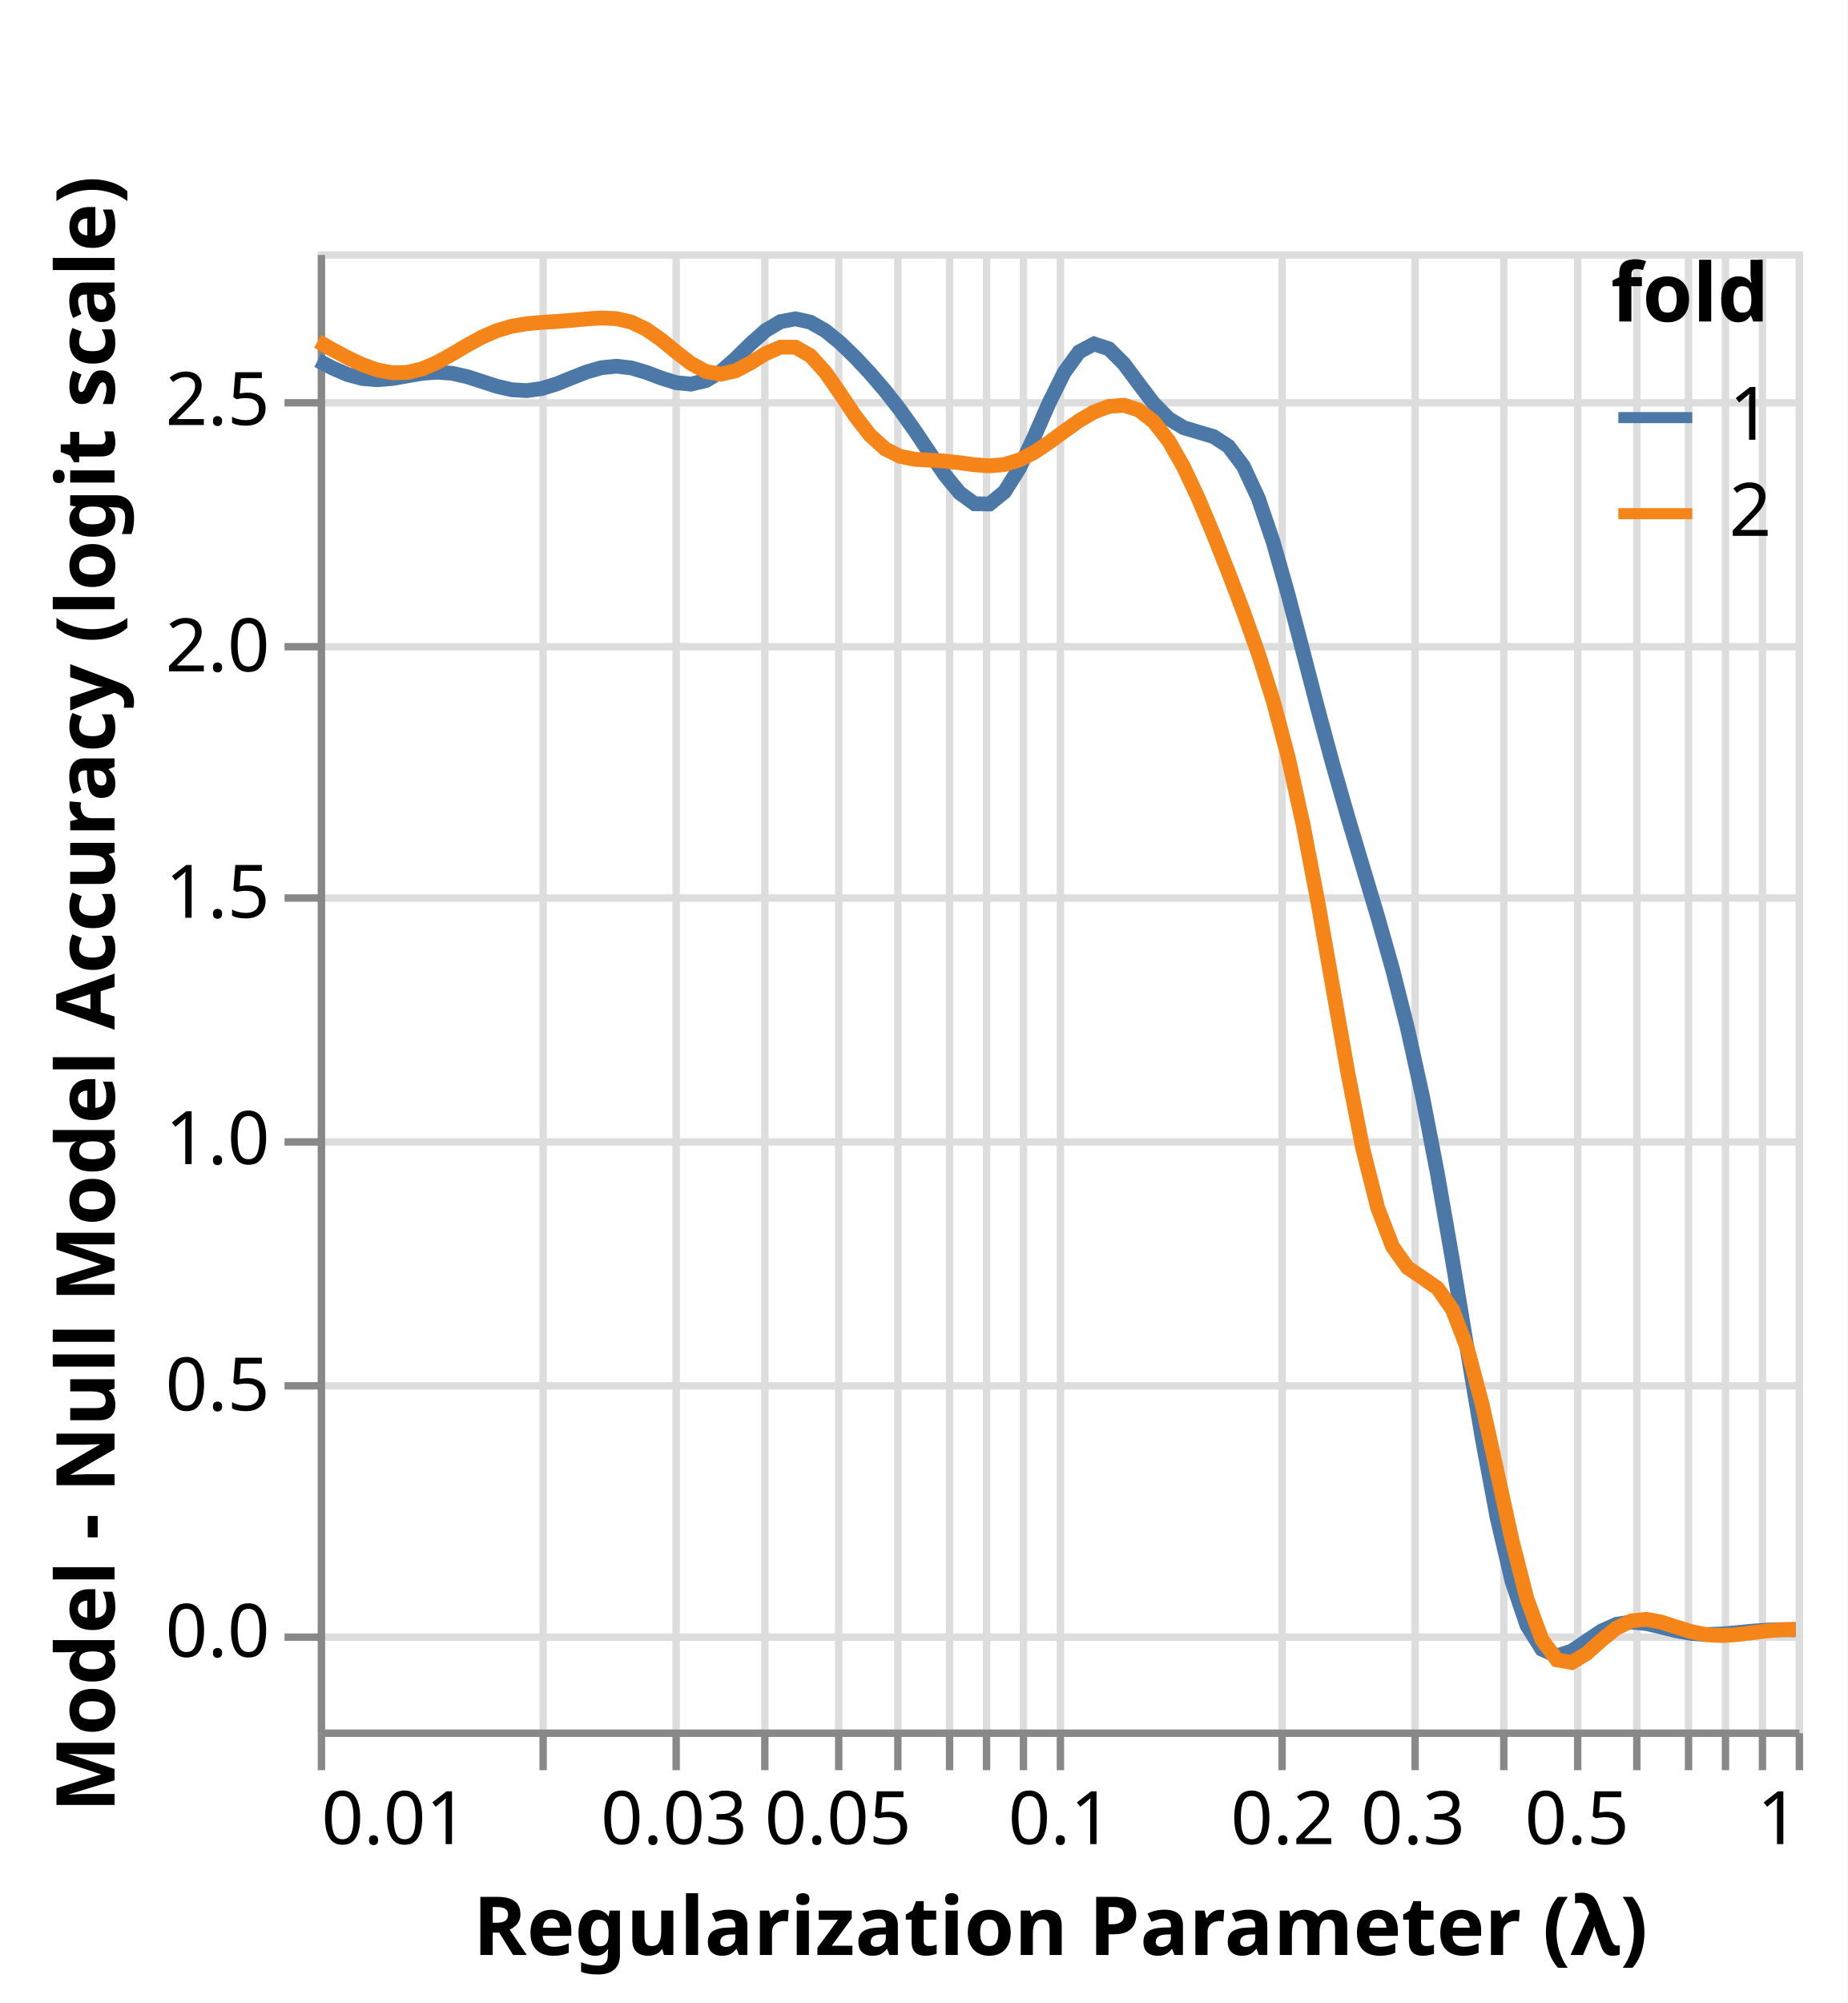
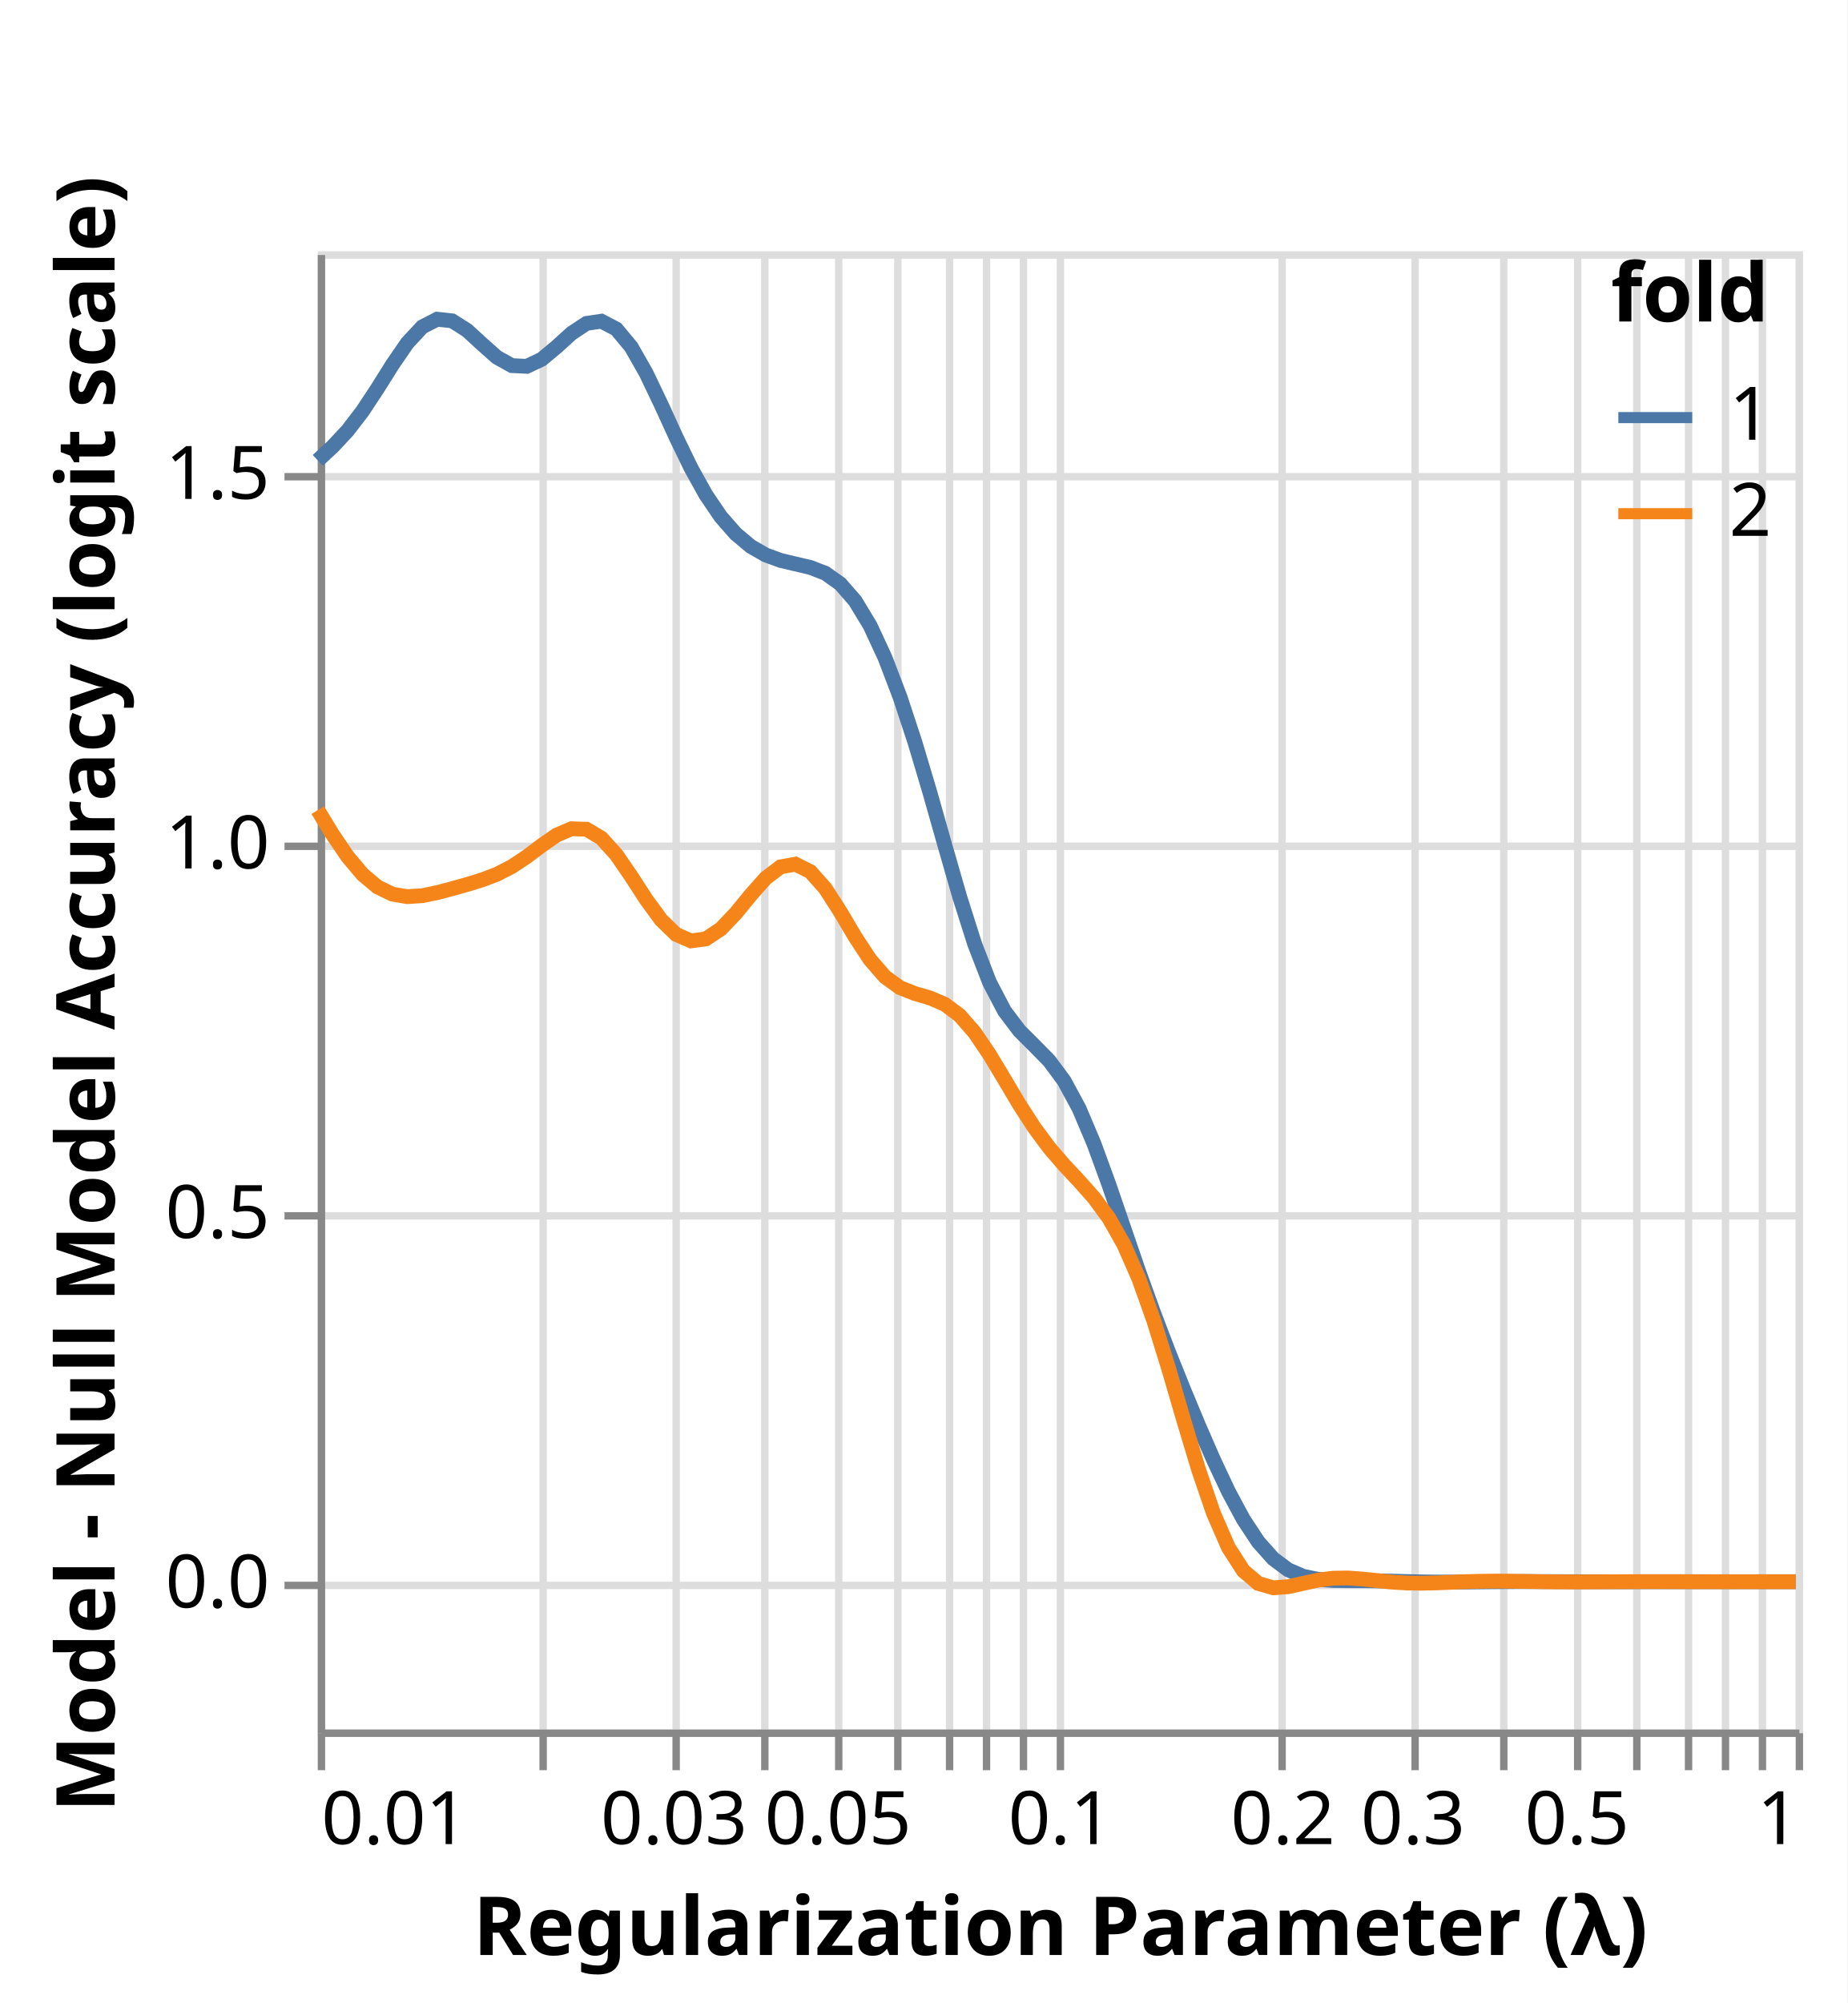
<svg xmlns="http://www.w3.org/2000/svg" class="marks" width="250" height="271" viewBox="0 0 250 271" version="1.1">
  <rect width="250" height="271" fill="white" />
  <g fill="none" stroke-miterlimit="10" transform="translate(43,34)">
    <g class="mark-group role-frame root" role="graphics-object" aria-roledescription="group mark container">
      <g transform="translate(0,0)">
        <path class="background" aria-hidden="true" d="M0.5,0.5h200v200h-200Z" stroke="#ddd" />
        <g>
          <g class="mark-group role-axis" aria-hidden="true">
            <g transform="translate(0.5,200.5)">
              <path class="background" aria-hidden="true" d="M0,0h0v0h0Z" pointer-events="none" />
              <g>
                <g class="mark-rule role-axis-grid" pointer-events="none">
                  <line transform="translate(0,-200)" x2="0" y2="200" stroke="#ddd" stroke-width="1" opacity="1" />
                  <line transform="translate(30,-200)" x2="0" y2="200" stroke="#ddd" stroke-width="1" opacity="1" />
                  <line transform="translate(48,-200)" x2="0" y2="200" stroke="#ddd" stroke-width="1" opacity="1" />
                  <line transform="translate(60,-200)" x2="0" y2="200" stroke="#ddd" stroke-width="1" opacity="1" />
                  <line transform="translate(70,-200)" x2="0" y2="200" stroke="#ddd" stroke-width="1" opacity="1" />
                  <line transform="translate(78,-200)" x2="0" y2="200" stroke="#ddd" stroke-width="1" opacity="1" />
                  <line transform="translate(85,-200)" x2="0" y2="200" stroke="#ddd" stroke-width="1" opacity="1" />
                  <line transform="translate(90,-200)" x2="0" y2="200" stroke="#ddd" stroke-width="1" opacity="1" />
                  <line transform="translate(95,-200)" x2="0" y2="200" stroke="#ddd" stroke-width="1" opacity="1" />
                  <line transform="translate(100,-200)" x2="0" y2="200" stroke="#ddd" stroke-width="1" opacity="1" />
                  <line transform="translate(130,-200)" x2="0" y2="200" stroke="#ddd" stroke-width="1" opacity="1" />
                  <line transform="translate(148,-200)" x2="0" y2="200" stroke="#ddd" stroke-width="1" opacity="1" />
                  <line transform="translate(160,-200)" x2="0" y2="200" stroke="#ddd" stroke-width="1" opacity="1" />
                  <line transform="translate(170,-200)" x2="0" y2="200" stroke="#ddd" stroke-width="1" opacity="1" />
                  <line transform="translate(178,-200)" x2="0" y2="200" stroke="#ddd" stroke-width="1" opacity="1" />
                  <line transform="translate(185,-200)" x2="0" y2="200" stroke="#ddd" stroke-width="1" opacity="1" />
                  <line transform="translate(190,-200)" x2="0" y2="200" stroke="#ddd" stroke-width="1" opacity="1" />
                  <line transform="translate(195,-200)" x2="0" y2="200" stroke="#ddd" stroke-width="1" opacity="1" />
                  <line transform="translate(200,-200)" x2="0" y2="200" stroke="#ddd" stroke-width="1" opacity="1" />
                </g>
              </g>
              <path class="foreground" aria-hidden="true" d="" pointer-events="none" display="none" />
            </g>
          </g>
          <g class="mark-group role-axis" aria-hidden="true">
            <g transform="translate(0.5,0.5)">
              <path class="background" aria-hidden="true" d="M0,0h0v0h0Z" pointer-events="none" />
              <g>
                <g class="mark-rule role-axis-grid" pointer-events="none">
-                   <line transform="translate(0,187)" x2="200" y2="0" stroke="#ddd" stroke-width="1" opacity="1" />
-                   <line transform="translate(0,153)" x2="200" y2="0" stroke="#ddd" stroke-width="1" opacity="1" />
-                   <line transform="translate(0,120)" x2="200" y2="0" stroke="#ddd" stroke-width="1" opacity="1" />
-                   <line transform="translate(0,87)" x2="200" y2="0" stroke="#ddd" stroke-width="1" opacity="1" />
-                   <line transform="translate(0,53)" x2="200" y2="0" stroke="#ddd" stroke-width="1" opacity="1" />
-                   <line transform="translate(0,20)" x2="200" y2="0" stroke="#ddd" stroke-width="1" opacity="1" />
+                   <line transform="translate(0,180)" x2="200" y2="0" stroke="#ddd" stroke-width="1" opacity="1" />
+                   <line transform="translate(0,130)" x2="200" y2="0" stroke="#ddd" stroke-width="1" opacity="1" />
+                   <line transform="translate(0,80)" x2="200" y2="0" stroke="#ddd" stroke-width="1" opacity="1" />
+                   <line transform="translate(0,30)" x2="200" y2="0" stroke="#ddd" stroke-width="1" opacity="1" />
                </g>
              </g>
              <path class="foreground" aria-hidden="true" d="" pointer-events="none" display="none" />
            </g>
          </g>
          <g class="mark-group role-axis" role="graphics-symbol" aria-roledescription="axis" aria-label="X-axis titled 'Regularization Parameter (λ)' for a log scale with values from 0.01 to 1">
            <g transform="translate(0.5,200.5)">
              <path class="background" aria-hidden="true" d="M0,0h0v0h0Z" pointer-events="none" />
              <g>
                <g class="mark-rule role-axis-tick" pointer-events="none">
                  <line transform="translate(0,0)" x2="0" y2="5" stroke="#888" stroke-width="1" opacity="1" />
                  <line transform="translate(30,0)" x2="0" y2="5" stroke="#888" stroke-width="1" opacity="1" />
                  <line transform="translate(48,0)" x2="0" y2="5" stroke="#888" stroke-width="1" opacity="1" />
                  <line transform="translate(60,0)" x2="0" y2="5" stroke="#888" stroke-width="1" opacity="1" />
                  <line transform="translate(70,0)" x2="0" y2="5" stroke="#888" stroke-width="1" opacity="1" />
                  <line transform="translate(78,0)" x2="0" y2="5" stroke="#888" stroke-width="1" opacity="1" />
                  <line transform="translate(85,0)" x2="0" y2="5" stroke="#888" stroke-width="1" opacity="1" />
                  <line transform="translate(90,0)" x2="0" y2="5" stroke="#888" stroke-width="1" opacity="1" />
                  <line transform="translate(95,0)" x2="0" y2="5" stroke="#888" stroke-width="1" opacity="1" />
                  <line transform="translate(100,0)" x2="0" y2="5" stroke="#888" stroke-width="1" opacity="1" />
                  <line transform="translate(130,0)" x2="0" y2="5" stroke="#888" stroke-width="1" opacity="1" />
                  <line transform="translate(148,0)" x2="0" y2="5" stroke="#888" stroke-width="1" opacity="1" />
                  <line transform="translate(160,0)" x2="0" y2="5" stroke="#888" stroke-width="1" opacity="1" />
                  <line transform="translate(170,0)" x2="0" y2="5" stroke="#888" stroke-width="1" opacity="1" />
                  <line transform="translate(178,0)" x2="0" y2="5" stroke="#888" stroke-width="1" opacity="1" />
                  <line transform="translate(185,0)" x2="0" y2="5" stroke="#888" stroke-width="1" opacity="1" />
                  <line transform="translate(190,0)" x2="0" y2="5" stroke="#888" stroke-width="1" opacity="1" />
                  <line transform="translate(195,0)" x2="0" y2="5" stroke="#888" stroke-width="1" opacity="1" />
                  <line transform="translate(200,0)" x2="0" y2="5" stroke="#888" stroke-width="1" opacity="1" />
                </g>
                <g class="mark-text role-axis-label" pointer-events="none">
                  <text text-anchor="start" transform="translate(0,15)" font-family="sans-serif" font-size="10px" fill="#000" opacity="1">0.01</text>
                  <text text-anchor="middle" transform="translate(30.103,15)" font-family="sans-serif" font-size="10px" fill="#000" opacity="0">0.02</text>
                  <text text-anchor="middle" transform="translate(47.71213,15)" font-family="sans-serif" font-size="10px" fill="#000" opacity="1">0.03</text>
                  <text text-anchor="middle" transform="translate(60.206,15)" font-family="sans-serif" font-size="10px" fill="#000" opacity="0">0.04</text>
                  <text text-anchor="middle" transform="translate(69.897,15)" font-family="sans-serif" font-size="10px" fill="#000" opacity="1">0.05</text>
                  <text text-anchor="middle" transform="translate(77.81513,15)" font-family="sans-serif" font-size="10px" fill="#000" opacity="1" />
                  <text text-anchor="middle" transform="translate(84.5098,15)" font-family="sans-serif" font-size="10px" fill="#000" opacity="1" />
                  <text text-anchor="middle" transform="translate(90.309,15)" font-family="sans-serif" font-size="10px" fill="#000" opacity="1" />
                  <text text-anchor="middle" transform="translate(95.42425,15)" font-family="sans-serif" font-size="10px" fill="#000" opacity="1" />
                  <text text-anchor="middle" transform="translate(100,15)" font-family="sans-serif" font-size="10px" fill="#000" opacity="1">0.1</text>
                  <text text-anchor="middle" transform="translate(130.103,15)" font-family="sans-serif" font-size="10px" fill="#000" opacity="1">0.2</text>
                  <text text-anchor="middle" transform="translate(147.7121,15)" font-family="sans-serif" font-size="10px" fill="#000" opacity="1">0.3</text>
                  <text text-anchor="middle" transform="translate(160.206,15)" font-family="sans-serif" font-size="10px" fill="#000" opacity="0">0.4</text>
                  <text text-anchor="middle" transform="translate(169.897,15)" font-family="sans-serif" font-size="10px" fill="#000" opacity="1">0.5</text>
                  <text text-anchor="middle" transform="translate(177.8151,15)" font-family="sans-serif" font-size="10px" fill="#000" opacity="1" />
                  <text text-anchor="middle" transform="translate(184.5098,15)" font-family="sans-serif" font-size="10px" fill="#000" opacity="1" />
                  <text text-anchor="middle" transform="translate(190.309,15)" font-family="sans-serif" font-size="10px" fill="#000" opacity="1" />
                  <text text-anchor="middle" transform="translate(195.4243,15)" font-family="sans-serif" font-size="10px" fill="#000" opacity="1" />
                  <text text-anchor="end" transform="translate(200,15)" font-family="sans-serif" font-size="10px" fill="#000" opacity="1">1</text>
                </g>
                <g class="mark-rule role-axis-domain" pointer-events="none">
                  <line transform="translate(0,0)" x2="200" y2="0" stroke="#888" stroke-width="1" opacity="1" />
                </g>
                <g class="mark-text role-axis-title" pointer-events="none">
                  <text text-anchor="middle" transform="translate(100,30)" font-family="sans-serif" font-size="11px" font-weight="bold" fill="#000" opacity="1">Regularization Parameter (λ)</text>
                </g>
              </g>
              <path class="foreground" aria-hidden="true" d="" pointer-events="none" display="none" />
            </g>
          </g>
-           <g class="mark-group role-axis" role="graphics-symbol" aria-roledescription="axis" aria-label="Y-axis titled 'Model - Null Model Accuracy (logit scale)' for a linear scale with values from -0.2 to 2.8">
+           <g class="mark-group role-axis" role="graphics-symbol" aria-roledescription="axis" aria-label="Y-axis titled 'Model - Null Model Accuracy (logit scale)' for a linear scale with values from -0.2 to 1.8">
            <g transform="translate(0.5,0.5)">
              <path class="background" aria-hidden="true" d="M0,0h0v0h0Z" pointer-events="none" />
              <g>
                <g class="mark-rule role-axis-tick" pointer-events="none">
-                   <line transform="translate(0,187)" x2="-5" y2="0" stroke="#888" stroke-width="1" opacity="1" />
-                   <line transform="translate(0,153)" x2="-5" y2="0" stroke="#888" stroke-width="1" opacity="1" />
-                   <line transform="translate(0,120)" x2="-5" y2="0" stroke="#888" stroke-width="1" opacity="1" />
-                   <line transform="translate(0,87)" x2="-5" y2="0" stroke="#888" stroke-width="1" opacity="1" />
-                   <line transform="translate(0,53)" x2="-5" y2="0" stroke="#888" stroke-width="1" opacity="1" />
-                   <line transform="translate(0,20)" x2="-5" y2="0" stroke="#888" stroke-width="1" opacity="1" />
+                   <line transform="translate(0,180)" x2="-5" y2="0" stroke="#888" stroke-width="1" opacity="1" />
+                   <line transform="translate(0,130)" x2="-5" y2="0" stroke="#888" stroke-width="1" opacity="1" />
+                   <line transform="translate(0,80)" x2="-5" y2="0" stroke="#888" stroke-width="1" opacity="1" />
+                   <line transform="translate(0,30)" x2="-5" y2="0" stroke="#888" stroke-width="1" opacity="1" />
                </g>
                <g class="mark-text role-axis-label" pointer-events="none">
-                   <text text-anchor="end" transform="translate(-7,189.6667)" font-family="sans-serif" font-size="10px" fill="#000" opacity="1">0.0</text>
-                   <text text-anchor="end" transform="translate(-7,156.3333)" font-family="sans-serif" font-size="10px" fill="#000" opacity="1">0.5</text>
-                   <text text-anchor="end" transform="translate(-7,123)" font-family="sans-serif" font-size="10px" fill="#000" opacity="1">1.0</text>
-                   <text text-anchor="end" transform="translate(-7,89.66667)" font-family="sans-serif" font-size="10px" fill="#000" opacity="1">1.5</text>
-                   <text text-anchor="end" transform="translate(-7,56.33333)" font-family="sans-serif" font-size="10px" fill="#000" opacity="1">2.0</text>
-                   <text text-anchor="end" transform="translate(-7,23)" font-family="sans-serif" font-size="10px" fill="#000" opacity="1">2.5</text>
+                   <text text-anchor="end" transform="translate(-7,183)" font-family="sans-serif" font-size="10px" fill="#000" opacity="1">0.0</text>
+                   <text text-anchor="end" transform="translate(-7,133)" font-family="sans-serif" font-size="10px" fill="#000" opacity="1">0.5</text>
+                   <text text-anchor="end" transform="translate(-7,83)" font-family="sans-serif" font-size="10px" fill="#000" opacity="1">1.0</text>
+                   <text text-anchor="end" transform="translate(-7,33)" font-family="sans-serif" font-size="10px" fill="#000" opacity="1">1.5</text>
                </g>
                <g class="mark-rule role-axis-domain" pointer-events="none">
                  <line transform="translate(0,200)" x2="0" y2="-200" stroke="#888" stroke-width="1" opacity="1" />
                </g>
                <g class="mark-text role-axis-title" pointer-events="none">
                  <text text-anchor="middle" transform="translate(-26,100) rotate(-90) translate(0,-2)" font-family="sans-serif" font-size="11px" font-weight="bold" fill="#000" opacity="1">Model - Null Model Accuracy (logit scale)</text>
                </g>
              </g>
              <path class="foreground" aria-hidden="true" d="" pointer-events="none" display="none" />
            </g>
          </g>
          <g class="mark-group role-scope layer_0_pathgroup" role="graphics-object" aria-roledescription="group mark container">
            <g transform="translate(0,0)">
              <path class="background" aria-hidden="true" d="M0,0h200v200h-200Z" />
              <g>
                <g class="mark-line role-mark layer_0_marks" role="graphics-object" aria-roledescription="line mark container">
-                   <path aria-label="fold: 1; Regularization Parameter (λ): 0.01; Model - Null Model Accuracy (logit scale): 2.57871082171" role="graphics-symbol" aria-roledescription="line mark" d="M0,14.753L2.02,15.804L4.04,16.673L6.061,17.215L8.081,17.376L10.101,17.207L12.121,16.853L14.141,16.507L16.162,16.354L18.182,16.504L20.202,16.96L22.222,17.61L24.242,18.268L26.263,18.733L28.283,18.851L30.303,18.569L32.323,17.945L34.343,17.13L36.364,16.331L38.384,15.752L40.404,15.547L42.424,15.777L44.444,16.373L46.465,17.138L48.485,17.775L50.505,17.97L52.525,17.491L54.545,16.282L56.566,14.504L58.586,12.506L60.606,10.716L62.626,9.518L64.646,9.133L66.667,9.587L68.687,10.743L70.707,12.392L72.727,14.346L74.747,16.503L76.768,18.854L78.788,21.44L80.808,24.281L82.828,27.295L84.848,30.234L86.869,32.688L88.889,34.156L90.909,34.187L92.929,32.547L94.949,29.344L96.97,25.059L98.99,20.455L101.01,16.39L103.03,13.606L105.051,12.534L107.071,13.199L109.091,15.219L111.111,17.932L113.131,20.598L115.152,22.644L117.172,23.858L119.192,24.467L121.212,25.062L123.232,26.383L125.253,29.059L127.273,33.404L129.293,39.337L131.313,46.454L133.333,54.185L135.354,61.983L137.374,69.477L139.394,76.54L141.414,83.288L143.434,90.029L145.455,97.176L147.475,105.159L149.495,114.316L151.515,124.782L153.535,136.386L155.556,148.599L157.576,160.579L159.596,171.331L161.616,179.96L163.636,185.914L165.657,189.132L167.677,190.038L169.697,189.385L171.717,188.021L173.737,186.664L175.758,185.761L177.778,185.458L179.798,185.658L181.818,186.132L183.838,186.636L185.859,186.996L187.879,187.138L189.899,187.083L191.919,186.909L193.939,186.71L195.96,186.558L197.98,186.487L200,186.496" stroke="#4c78a8" stroke-width="2" />
+                   <path aria-label="fold: 1; Regularization Parameter (λ): 0.01; Model - Null Model Accuracy (logit scale): 1.51709434394" role="graphics-symbol" aria-roledescription="line mark" d="M0,28.291L2.02,26.423L4.04,24.259L6.061,21.625L8.081,18.563L10.101,15.342L12.121,12.403L14.141,10.229L16.162,9.19L18.182,9.41L20.202,10.69L22.222,12.545L24.242,14.336L26.263,15.465L28.283,15.564L30.303,14.61L32.323,12.93L34.343,11.095L36.364,9.755L38.384,9.458L40.404,10.516L42.424,12.947L44.444,16.496L46.465,20.725L48.485,25.141L50.505,29.311L52.525,32.947L54.545,35.919L56.566,38.224L58.586,39.919L60.606,41.083L62.626,41.822L64.646,42.302L66.667,42.773L68.687,43.559L70.707,44.987L72.727,47.307L74.747,50.642L76.768,54.993L78.788,60.288L80.808,66.41L82.828,73.183L84.848,80.31L86.869,87.333L88.889,93.698L90.909,98.919L92.929,102.779L94.949,105.452L96.97,107.468L98.99,109.524L101.01,112.246L103.03,115.987L105.051,120.762L107.071,126.299L109.091,132.193L111.111,138.061L113.131,143.672L115.152,148.966L117.172,154.003L119.192,158.85L121.212,163.488L123.232,167.787L125.253,171.555L127.273,174.616L129.293,176.884L131.313,178.39L133.333,179.261L135.354,179.68L137.374,179.83L139.394,179.859L141.414,179.862L143.434,179.882L145.455,179.926L147.475,179.98L149.495,180.026L151.515,180.051L153.535,180.053L155.556,180.038L157.576,180.016L159.596,179.995L161.616,179.983L163.636,179.979L165.657,179.983L167.677,179.992L169.697,180L171.717,180.006L173.737,180.008L175.758,180.007L177.778,180.004L179.798,180.001L181.818,179.998L183.838,179.997L185.859,179.997L187.879,179.998L189.899,180L191.919,180.001L193.939,180.001L195.96,180.001L197.98,180.001L200,180" stroke="#4c78a8" stroke-width="2" />
                </g>
              </g>
              <path class="foreground" aria-hidden="true" d="" display="none" />
            </g>
            <g transform="translate(0,0)">
              <path class="background" aria-hidden="true" d="M0,0h200v200h-200Z" />
              <g>
                <g class="mark-line role-mark layer_0_marks" role="graphics-object" aria-roledescription="line mark container">
-                   <path aria-label="fold: 2; Regularization Parameter (λ): 0.01; Model - Null Model Accuracy (logit scale): 2.6174925379" role="graphics-symbol" aria-roledescription="line mark" d="M0,12.167L2.02,13.309L4.04,14.396L6.061,15.347L8.081,16.062L10.101,16.435L12.121,16.388L14.141,15.902L16.162,15.032L18.182,13.911L20.202,12.712L22.222,11.61L24.242,10.735L26.263,10.14L28.283,9.797L30.303,9.617L32.323,9.49L34.343,9.336L36.364,9.151L38.384,9.021L40.404,9.107L42.424,9.579L44.444,10.54L46.465,11.952L48.485,13.607L50.505,15.17L52.525,16.267L54.545,16.621L56.566,16.162L58.586,15.088L60.606,13.837L62.626,12.967L64.646,12.974L66.667,14.125L68.687,16.35L70.707,19.26L72.727,22.288L74.747,24.889L76.768,26.72L78.788,27.735L80.808,28.141L82.828,28.264L84.848,28.382L86.869,28.612L88.889,28.887L90.909,29.029L92.929,28.847L94.949,28.233L96.97,27.194L98.99,25.843L101.01,24.355L103.03,22.923L105.051,21.737L107.071,20.979L109.091,20.832L111.111,21.477L113.131,23.06L115.152,25.648L117.172,29.187L119.192,33.495L121.212,38.316L123.232,43.42L125.253,48.729L127.273,54.401L129.293,60.81L131.313,68.414L133.333,77.532L135.354,88.121L137.374,99.648L139.394,111.134L141.414,121.397L143.434,129.413L145.455,134.69L147.475,137.503L149.495,138.872L151.515,140.274L153.535,143.148L155.556,148.387L157.576,156.012L159.596,165.163L161.616,174.424L163.636,182.325L165.657,187.822L167.677,190.57L169.697,190.926L171.717,189.711L173.737,187.889L175.758,186.262L177.778,185.295L179.798,185.091L181.818,185.47L183.838,186.126L185.859,186.756L187.879,187.164L189.899,187.284L191.919,187.168L193.939,186.925L195.96,186.673L197.98,186.496L200,186.429" stroke="#f58518" stroke-width="2" />
+                   <path aria-label="fold: 2; Regularization Parameter (λ): 0.01; Model - Null Model Accuracy (logit scale): 1.0439568264" role="graphics-symbol" aria-roledescription="line mark" d="M0,75.604L2.02,78.918L4.04,81.893L6.061,84.297L8.081,85.997L10.101,86.975L12.121,87.316L14.141,87.184L16.162,86.77L18.182,86.236L20.202,85.67L22.222,85.053L24.242,84.285L26.263,83.25L28.283,81.909L30.303,80.385L32.323,78.985L34.343,78.126L36.364,78.195L38.384,79.391L40.404,81.634L42.424,84.573L44.444,87.693L46.465,90.455L48.485,92.417L50.505,93.302L52.525,93.023L54.545,91.684L56.566,89.563L58.586,87.096L60.606,84.821L62.626,83.284L64.646,82.921L66.667,83.934L68.687,86.213L70.707,89.354L72.727,92.764L74.747,95.842L76.768,98.167L78.788,99.624L80.808,100.426L82.828,101.01L84.848,101.872L86.869,103.387L88.889,105.695L90.909,108.681L92.929,112.047L94.949,115.44L96.97,118.569L98.99,121.291L101.01,123.636L103.03,125.793L105.051,128.069L107.071,130.821L109.091,134.388L111.111,138.992L113.131,144.664L115.152,151.185L117.172,158.105L119.192,164.823L121.212,170.734L123.232,175.37L125.253,178.517L127.273,180.236L129.293,180.821L131.313,180.68L133.333,180.229L135.354,179.784L137.374,179.527L139.394,179.498L141.414,179.642L143.434,179.86L145.455,180.059L147.475,180.178L149.495,180.204L151.515,180.156L153.535,180.072L155.556,179.99L157.576,179.937L159.596,179.92L161.616,179.934L163.636,179.965L165.657,179.998L167.677,180.021L169.697,180.03L171.717,180.027L173.737,180.016L175.758,180.003L177.778,179.993L179.798,179.989L181.818,179.989L183.838,179.993L185.859,179.998L187.879,180.002L189.899,180.004L191.919,180.004L193.939,180.003L195.96,180.001L197.98,179.999L200,179.998" stroke="#f58518" stroke-width="2" />
                </g>
              </g>
              <path class="foreground" aria-hidden="true" d="" display="none" />
            </g>
          </g>
          <g class="mark-group role-legend" role="graphics-symbol" aria-roledescription="legend" aria-label="Symbol legend titled 'fold' for stroke color with 2 values: 1, 2">
            <g transform="translate(175,0.5)">
              <path class="background" aria-hidden="true" d="M0,0h25v40h-25Z" pointer-events="none" />
              <g>
                <g class="mark-group role-legend-entry">
                  <g transform="translate(0,16)">
                    <path class="background" aria-hidden="true" d="M0,0h0v0h0Z" pointer-events="none" />
                    <g>
                      <g class="mark-group role-scope" role="graphics-object" aria-roledescription="group mark container">
                        <g transform="translate(0,0)">
                          <path class="background" aria-hidden="true" d="M0,0h22v11h-22Z" pointer-events="none" opacity="1" />
                          <g>
                            <g class="mark-symbol role-legend-symbol" pointer-events="none">
                              <path transform="translate(6,6)" d="M-5,0L5,0" stroke="#4c78a8" stroke-width="1.5" opacity="1" />
                            </g>
                            <g class="mark-text role-legend-label" pointer-events="none">
                              <text text-anchor="start" transform="translate(16,9)" font-family="sans-serif" font-size="10px" fill="#000" opacity="1">1</text>
                            </g>
                          </g>
                          <path class="foreground" aria-hidden="true" d="" pointer-events="none" display="none" />
                        </g>
                        <g transform="translate(0,13)">
                          <path class="background" aria-hidden="true" d="M0,0h22v11h-22Z" pointer-events="none" opacity="1" />
                          <g>
                            <g class="mark-symbol role-legend-symbol" pointer-events="none">
                              <path transform="translate(6,6)" d="M-5,0L5,0" stroke="#f58518" stroke-width="1.5" opacity="1" />
                            </g>
                            <g class="mark-text role-legend-label" pointer-events="none">
                              <text text-anchor="start" transform="translate(16,9)" font-family="sans-serif" font-size="10px" fill="#000" opacity="1">2</text>
                            </g>
                          </g>
                          <path class="foreground" aria-hidden="true" d="" pointer-events="none" display="none" />
                        </g>
                      </g>
                    </g>
                    <path class="foreground" aria-hidden="true" d="" pointer-events="none" display="none" />
                  </g>
                </g>
                <g class="mark-text role-legend-title" pointer-events="none">
                  <text text-anchor="start" transform="translate(0,9)" font-family="sans-serif" font-size="11px" font-weight="bold" fill="#000" opacity="1">fold</text>
                </g>
              </g>
              <path class="foreground" aria-hidden="true" d="" pointer-events="none" display="none" />
            </g>
          </g>
        </g>
        <path class="foreground" aria-hidden="true" d="" display="none" />
      </g>
    </g>
  </g>
</svg>
